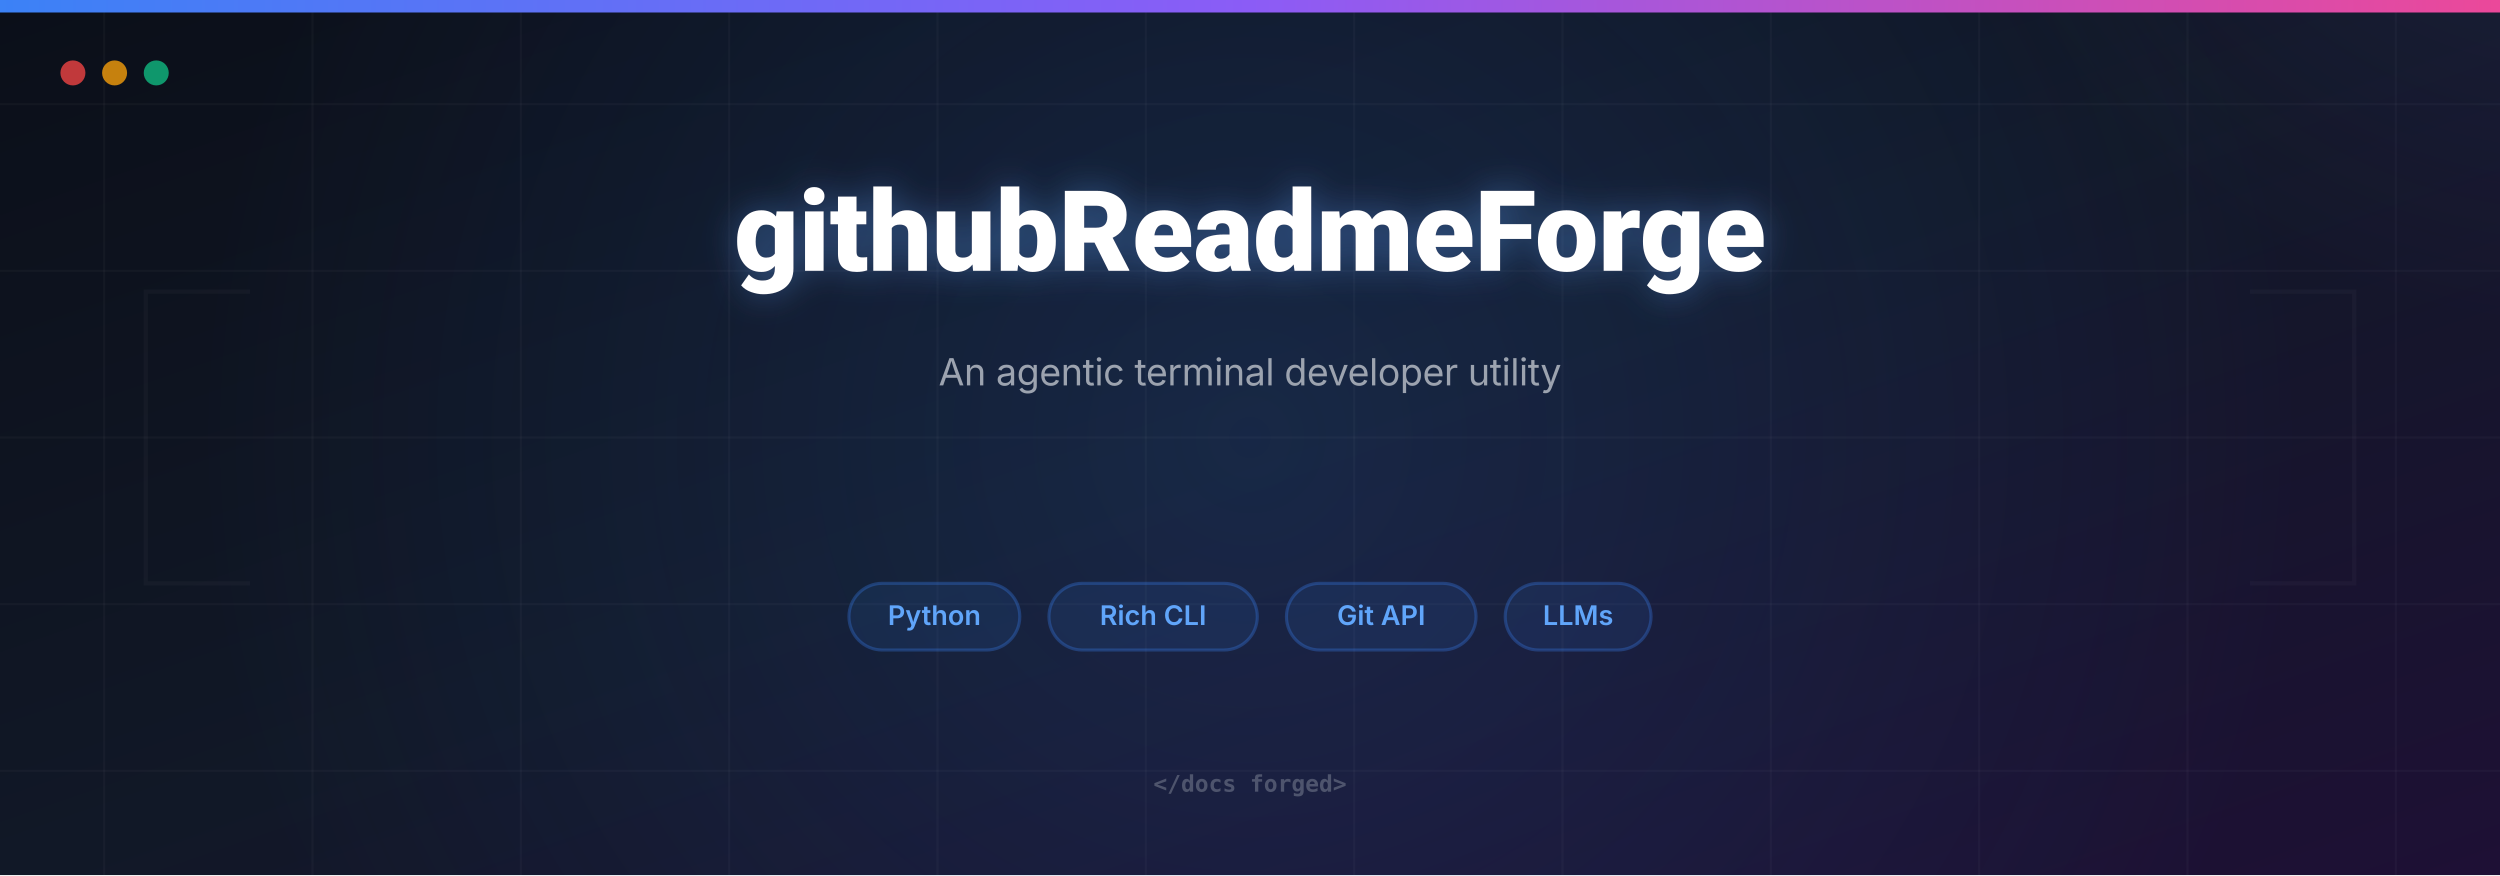
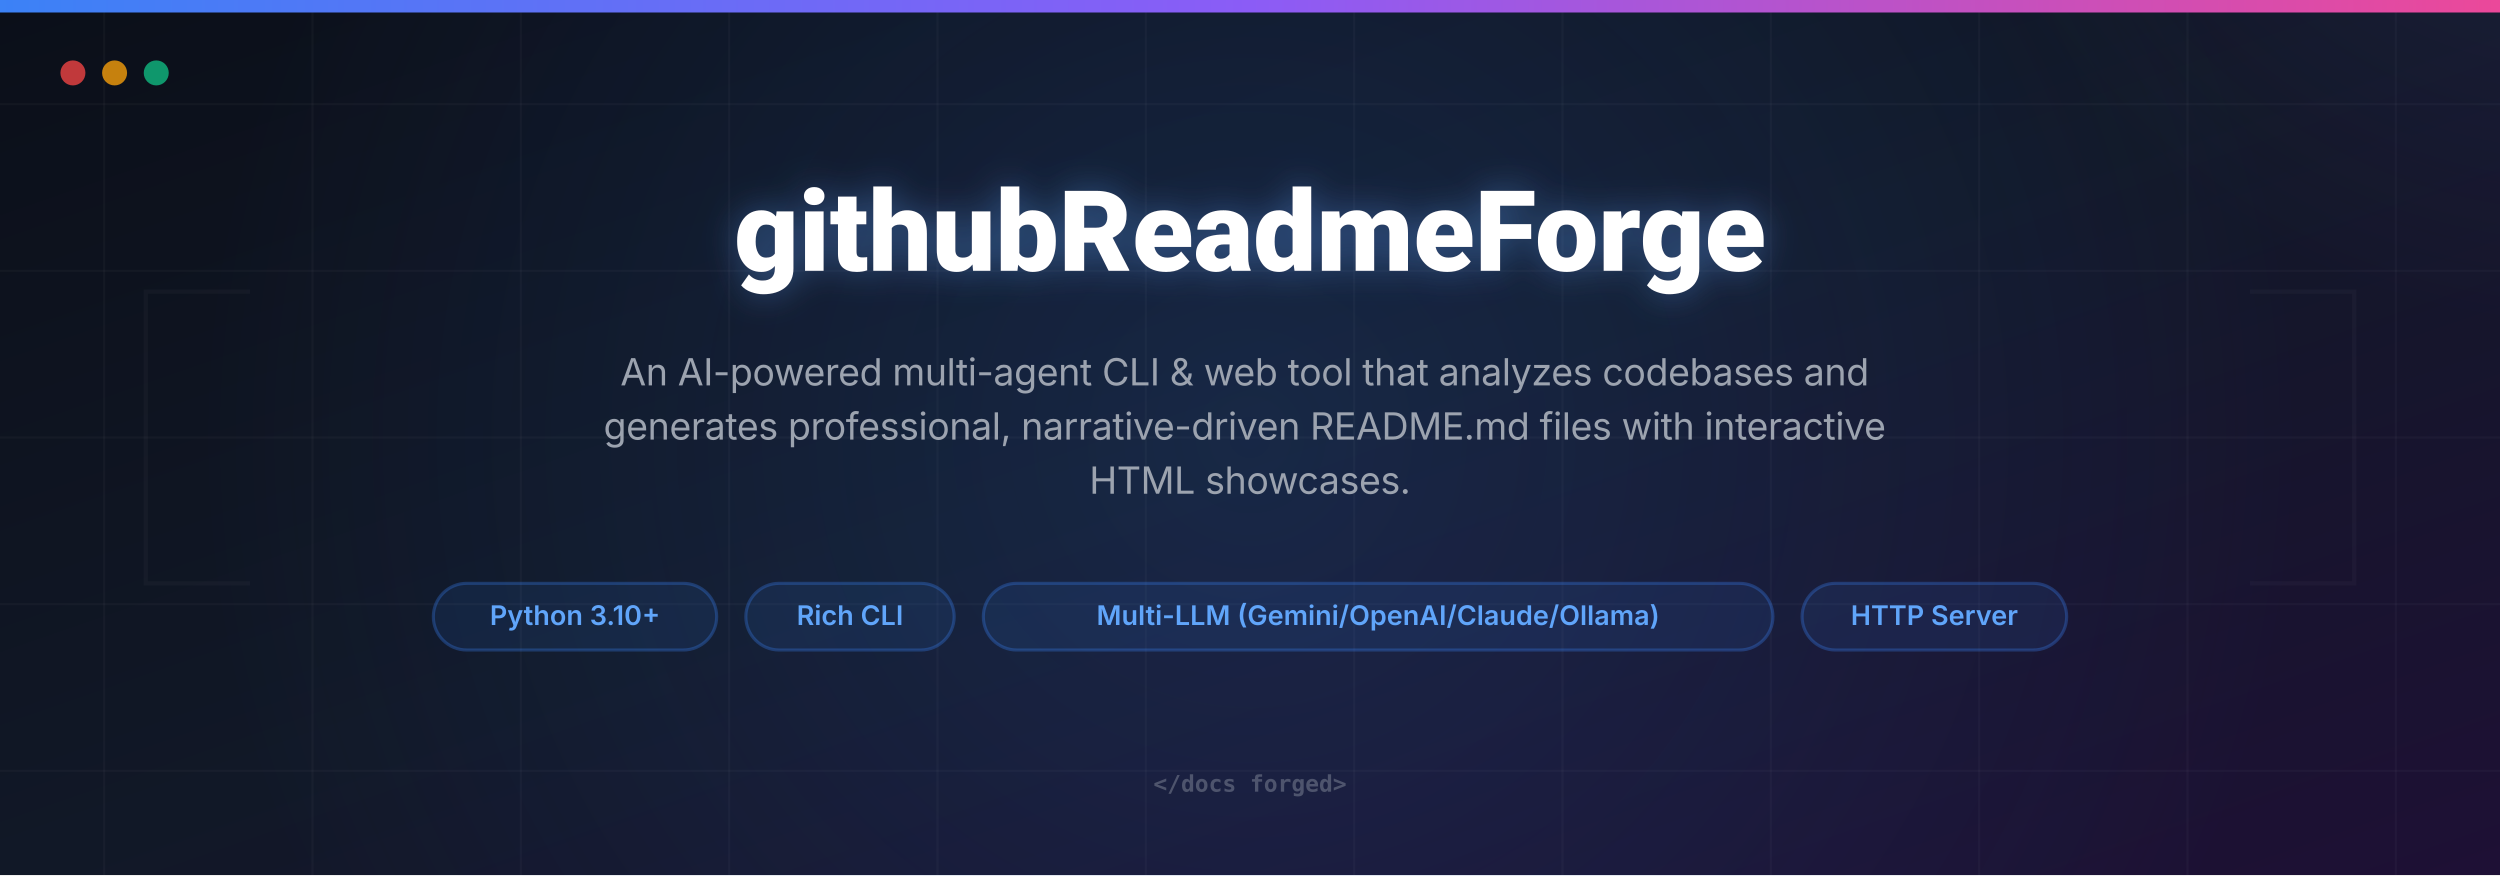
<svg xmlns="http://www.w3.org/2000/svg" viewBox="0 0 1200 420" width="100%" height="100%">
  <defs>
    <linearGradient id="bg" x1="0%" y1="0%" x2="100%" y2="100%">
      <stop offset="0%" stop-color="#0b0f19" />
      <stop offset="50%" stop-color="#111827" />
      <stop offset="100%" stop-color="#1e1035" />
    </linearGradient>
    <radialGradient id="glow" cx="50%" cy="50%" r="50%">
      <stop offset="0%" stop-color="#3b82f6" stop-opacity="0.15" />
      <stop offset="100%" stop-color="#3b82f6" stop-opacity="0" />
    </radialGradient>
    <radialGradient id="glow-purple" cx="80%" cy="20%" r="40%">
      <stop offset="0%" stop-color="#8b5cf6" stop-opacity="0.12" />
      <stop offset="100%" stop-color="#8b5cf6" stop-opacity="0" />
    </radialGradient>
    <linearGradient id="accent-gradient" x1="0%" y1="0%" x2="100%" y2="0%">
      <stop offset="0%" stop-color="#3b82f6" />
      <stop offset="50%" stop-color="#8b5cf6" />
      <stop offset="100%" stop-color="#ec4899" />
    </linearGradient>
    <style>
            .title {
                font-family: 'Outfit', -apple-system, BlinkMacSystemFont, "Segoe UI", Roboto, sans-serif;
                font-size: 54px;
                font-weight: 800;
                fill: #ffffff;
                filter: drop-shadow(0px 0px 8px rgba(96, 165, 250, 0.4));
            }
            .desc {
                font-family: 'Outfit', -apple-system, BlinkMacSystemFont, sans-serif;
                font-size: 18px;
                font-weight: 400;
                fill: #9ca3af;
                letter-spacing: -0.01em;
            }
        </style>
  </defs>
  <rect width="1200" height="420" fill="url(#bg)" />
  <circle cx="600" cy="210" r="500" fill="url(#glow)" />
  <circle cx="1000" cy="80" r="400" fill="url(#glow-purple)" />
  <line x1="50" y1="0" x2="50" y2="420" stroke="rgba(255, 255, 255, 0.03)" stroke-width="1" />
  <line x1="150" y1="0" x2="150" y2="420" stroke="rgba(255, 255, 255, 0.03)" stroke-width="1" />
  <line x1="250" y1="0" x2="250" y2="420" stroke="rgba(255, 255, 255, 0.03)" stroke-width="1" />
  <line x1="350" y1="0" x2="350" y2="420" stroke="rgba(255, 255, 255, 0.03)" stroke-width="1" />
  <line x1="450" y1="0" x2="450" y2="420" stroke="rgba(255, 255, 255, 0.03)" stroke-width="1" />
  <line x1="550" y1="0" x2="550" y2="420" stroke="rgba(255, 255, 255, 0.03)" stroke-width="1" />
  <line x1="650" y1="0" x2="650" y2="420" stroke="rgba(255, 255, 255, 0.03)" stroke-width="1" />
  <line x1="750" y1="0" x2="750" y2="420" stroke="rgba(255, 255, 255, 0.03)" stroke-width="1" />
  <line x1="850" y1="0" x2="850" y2="420" stroke="rgba(255, 255, 255, 0.03)" stroke-width="1" />
  <line x1="950" y1="0" x2="950" y2="420" stroke="rgba(255, 255, 255, 0.03)" stroke-width="1" />
  <line x1="1050" y1="0" x2="1050" y2="420" stroke="rgba(255, 255, 255, 0.03)" stroke-width="1" />
  <line x1="1150" y1="0" x2="1150" y2="420" stroke="rgba(255, 255, 255, 0.03)" stroke-width="1" />
  <line x1="0" y1="50" x2="1200" y2="50" stroke="rgba(255, 255, 255, 0.03)" stroke-width="1" />
  <line x1="0" y1="130" x2="1200" y2="130" stroke="rgba(255, 255, 255, 0.03)" stroke-width="1" />
  <line x1="0" y1="210" x2="1200" y2="210" stroke="rgba(255, 255, 255, 0.03)" stroke-width="1" />
  <line x1="0" y1="290" x2="1200" y2="290" stroke="rgba(255, 255, 255, 0.03)" stroke-width="1" />
  <line x1="0" y1="370" x2="1200" y2="370" stroke="rgba(255, 255, 255, 0.03)" stroke-width="1" />
  <rect x="0" y="0" width="1200" height="6" fill="url(#accent-gradient)" />
  <circle cx="35" cy="35" r="6" fill="#ef4444" opacity="0.8" />
  <circle cx="55" cy="35" r="6" fill="#f59e0b" opacity="0.8" />
  <circle cx="75" cy="35" r="6" fill="#10b981" opacity="0.8" />
  <path d="M 120 140 L 70 140 L 70 280 L 120 280" fill="none" stroke="rgba(255, 255, 255, 0.03)" stroke-width="2" />
  <path d="M 1080 140 L 1130 140 L 1130 280 L 1080 280" fill="none" stroke="rgba(255, 255, 255, 0.03)" stroke-width="2" />
  <text x="600" y="130" text-anchor="middle" class="title">githubReadmeForge</text>
  <text x="600" y="185" text-anchor="middle" class="desc">
-     <tspan x="600" y="185">An agentic terminal developer utility</tspan>
+     <tspan x="600" y="185">An AI-powered multi-agent CLI &amp; web tool that analyzes codebases and</tspan>
+     <tspan x="600" y="211">generates professional, narrative-driven README.md files with interactive</tspan>
+     <tspan x="600" y="237">HTML showcases.</tspan>
  </text>
-   <g transform="translate(407.5, 280)">
-     <rect width="82" height="32" rx="16" fill="rgba(59, 130, 246, 0.1)" stroke="rgba(59, 130, 246, 0.3)" stroke-width="1.5" />
-     <text x="41.0" y="20" font-family="'Outfit', -apple-system, sans-serif" font-size="13" font-weight="600" fill="#60a5fa" text-anchor="middle">Python</text>
+   <g transform="translate(208.0, 280)">
+     <rect width="136" height="32" rx="16" fill="rgba(59, 130, 246, 0.1)" stroke="rgba(59, 130, 246, 0.3)" stroke-width="1.5" />
+     <text x="68.0" y="20" font-family="'Outfit', -apple-system, sans-serif" font-size="13" font-weight="600" fill="#60a5fa" text-anchor="middle">Python 3.10+</text>
  </g>
-   <g transform="translate(503.5, 280)">
+   <g transform="translate(358.0, 280)">
    <rect width="100" height="32" rx="16" fill="rgba(59, 130, 246, 0.1)" stroke="rgba(59, 130, 246, 0.3)" stroke-width="1.5" />
    <text x="50.0" y="20" font-family="'Outfit', -apple-system, sans-serif" font-size="13" font-weight="600" fill="#60a5fa" text-anchor="middle">Rich CLI</text>
  </g>
-   <g transform="translate(617.5, 280)">
-     <rect width="91" height="32" rx="16" fill="rgba(59, 130, 246, 0.1)" stroke="rgba(59, 130, 246, 0.3)" stroke-width="1.5" />
-     <text x="45.5" y="20" font-family="'Outfit', -apple-system, sans-serif" font-size="13" font-weight="600" fill="#60a5fa" text-anchor="middle">Git API</text>
+   <g transform="translate(472.0, 280)">
+     <rect width="379" height="32" rx="16" fill="rgba(59, 130, 246, 0.1)" stroke="rgba(59, 130, 246, 0.3)" stroke-width="1.5" />
+     <text x="189.5" y="20" font-family="'Outfit', -apple-system, sans-serif" font-size="13" font-weight="600" fill="#60a5fa" text-anchor="middle">Multi-LLM (Gemini/OpenAI/Claude/Ollama)</text>
  </g>
-   <g transform="translate(722.5, 280)">
-     <rect width="70" height="32" rx="16" fill="rgba(59, 130, 246, 0.1)" stroke="rgba(59, 130, 246, 0.3)" stroke-width="1.5" />
-     <text x="35.0" y="20" font-family="'Outfit', -apple-system, sans-serif" font-size="13" font-weight="600" fill="#60a5fa" text-anchor="middle">LLMs</text>
+   <g transform="translate(865.0, 280)">
+     <rect width="127" height="32" rx="16" fill="rgba(59, 130, 246, 0.1)" stroke="rgba(59, 130, 246, 0.3)" stroke-width="1.5" />
+     <text x="63.5" y="20" font-family="'Outfit', -apple-system, sans-serif" font-size="13" font-weight="600" fill="#60a5fa" text-anchor="middle">HTTP Server</text>
  </g>
  <text x="600" y="380" font-family="'JetBrains Mono', monospace" font-size="11" font-weight="600" fill="#9ca3af" opacity="0.4" text-anchor="middle">&lt;/docs forged&gt;</text>
</svg>
